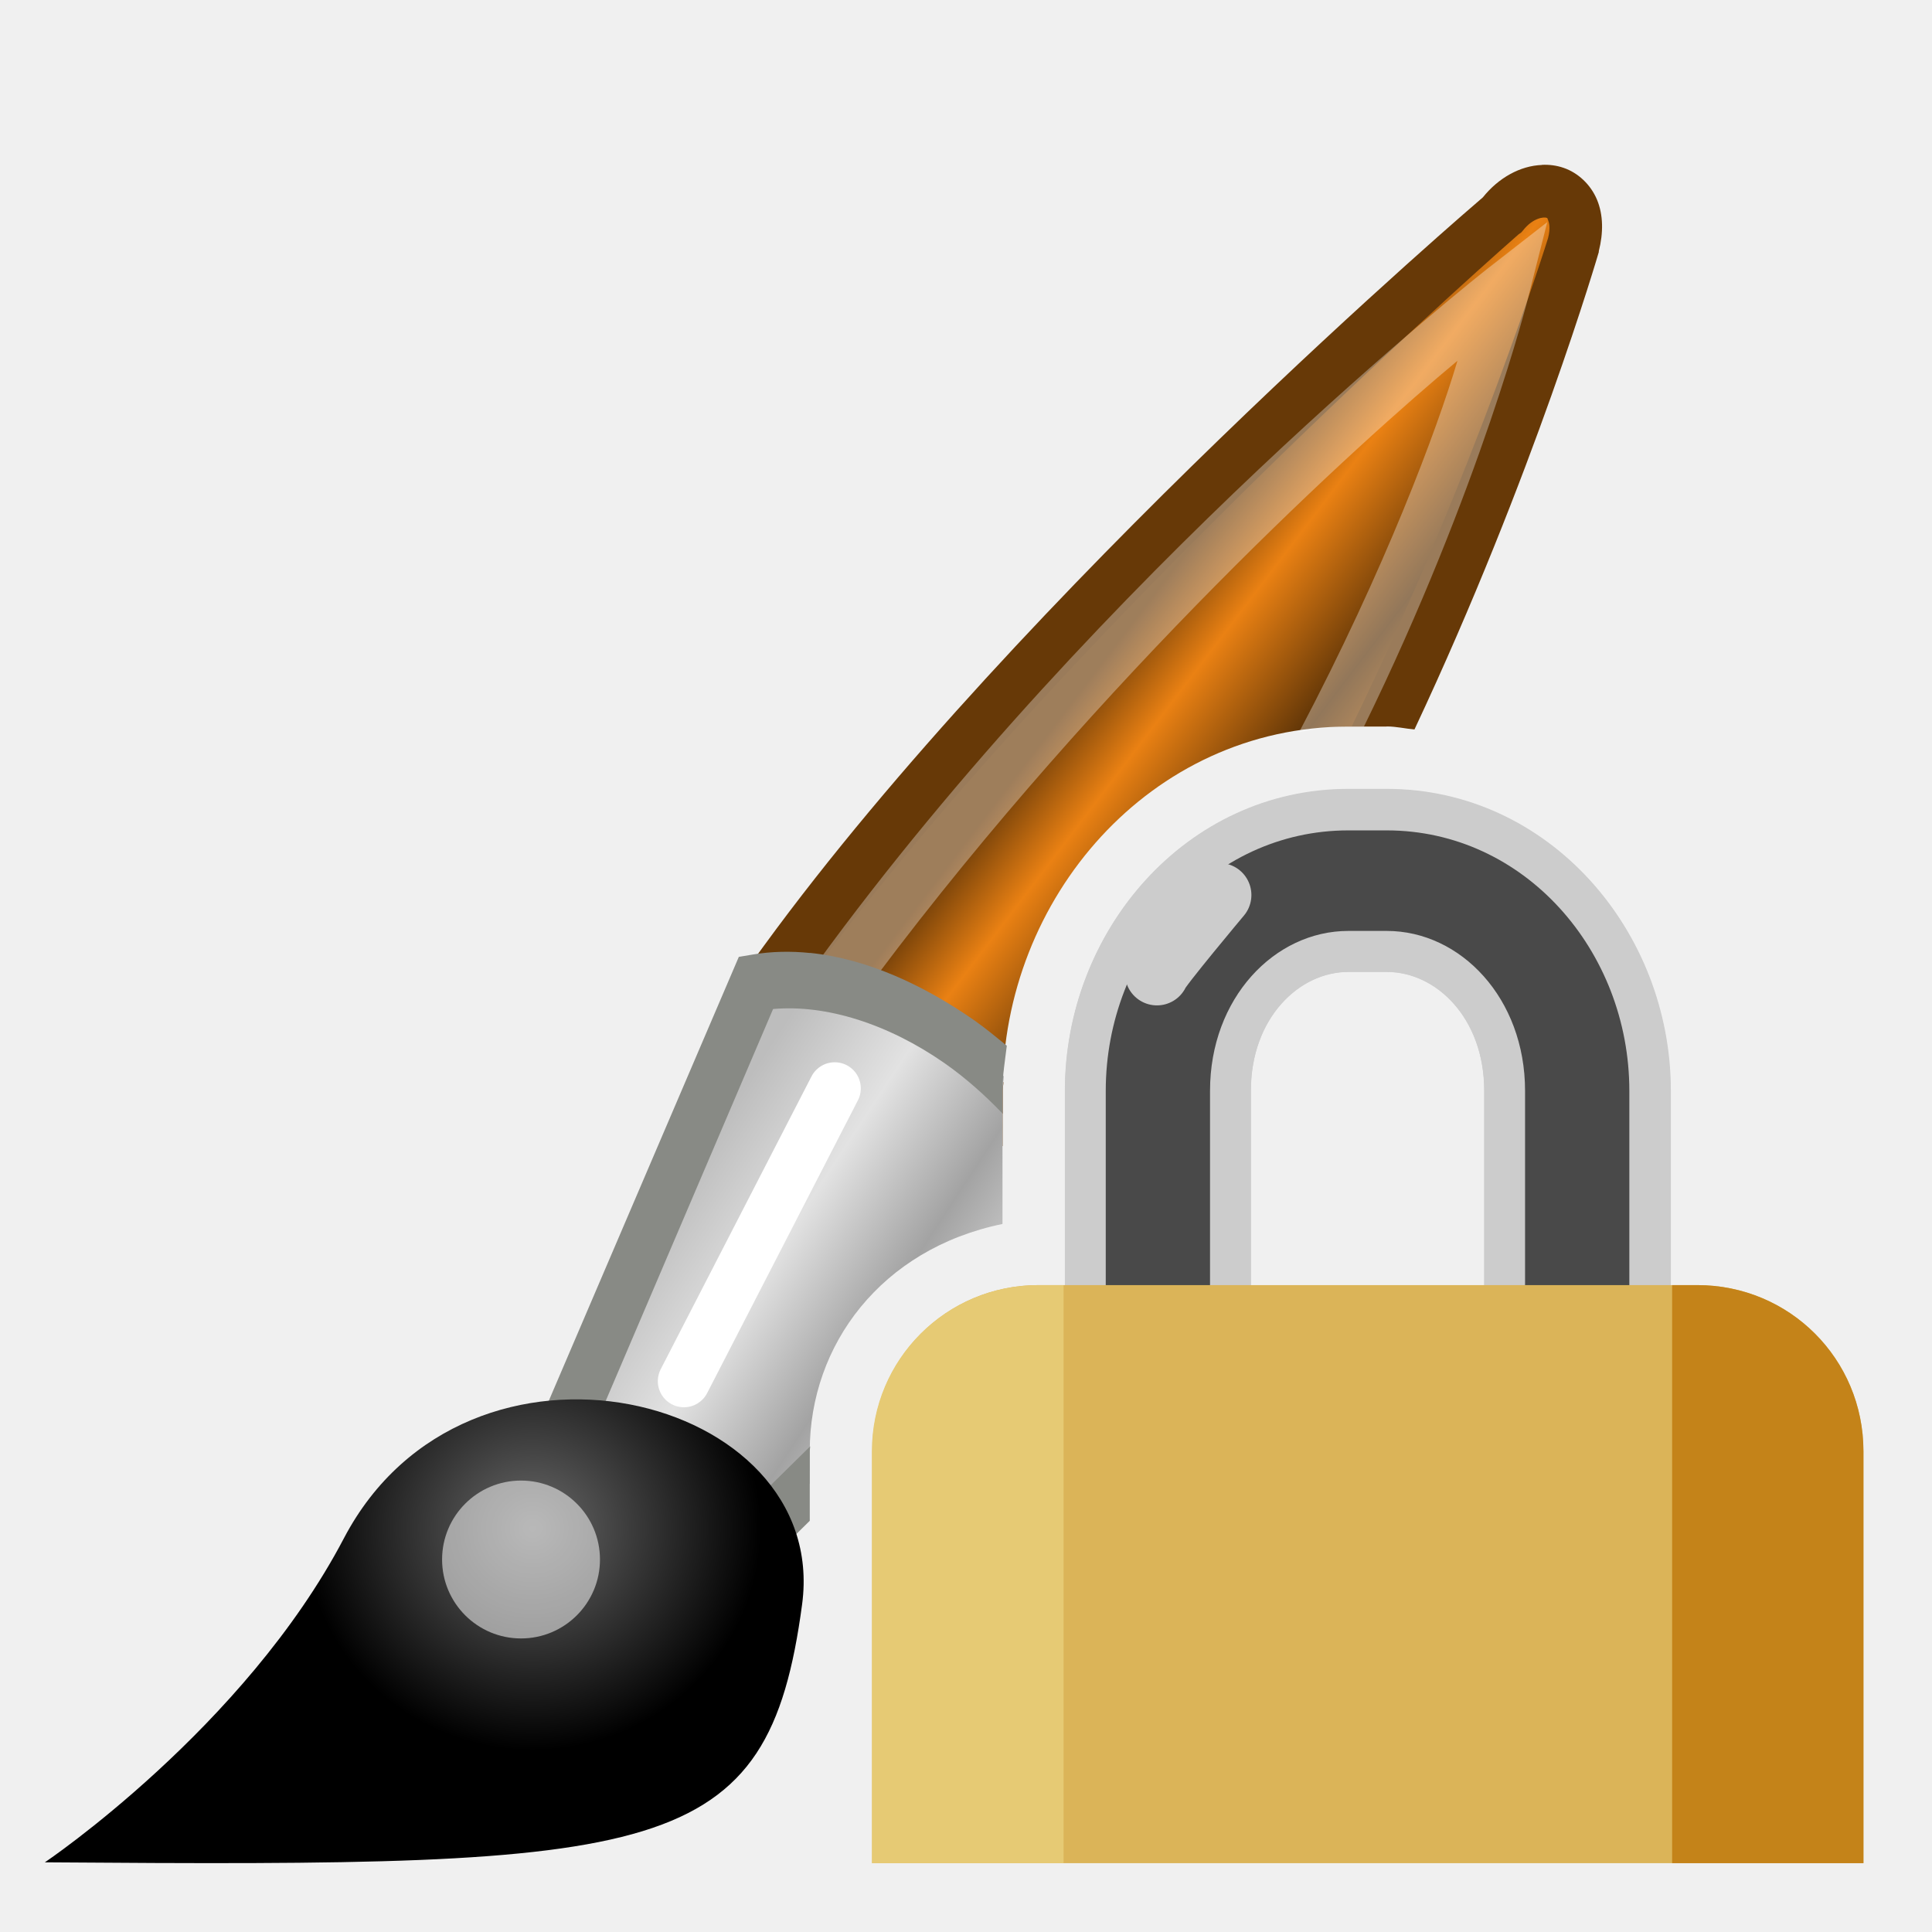
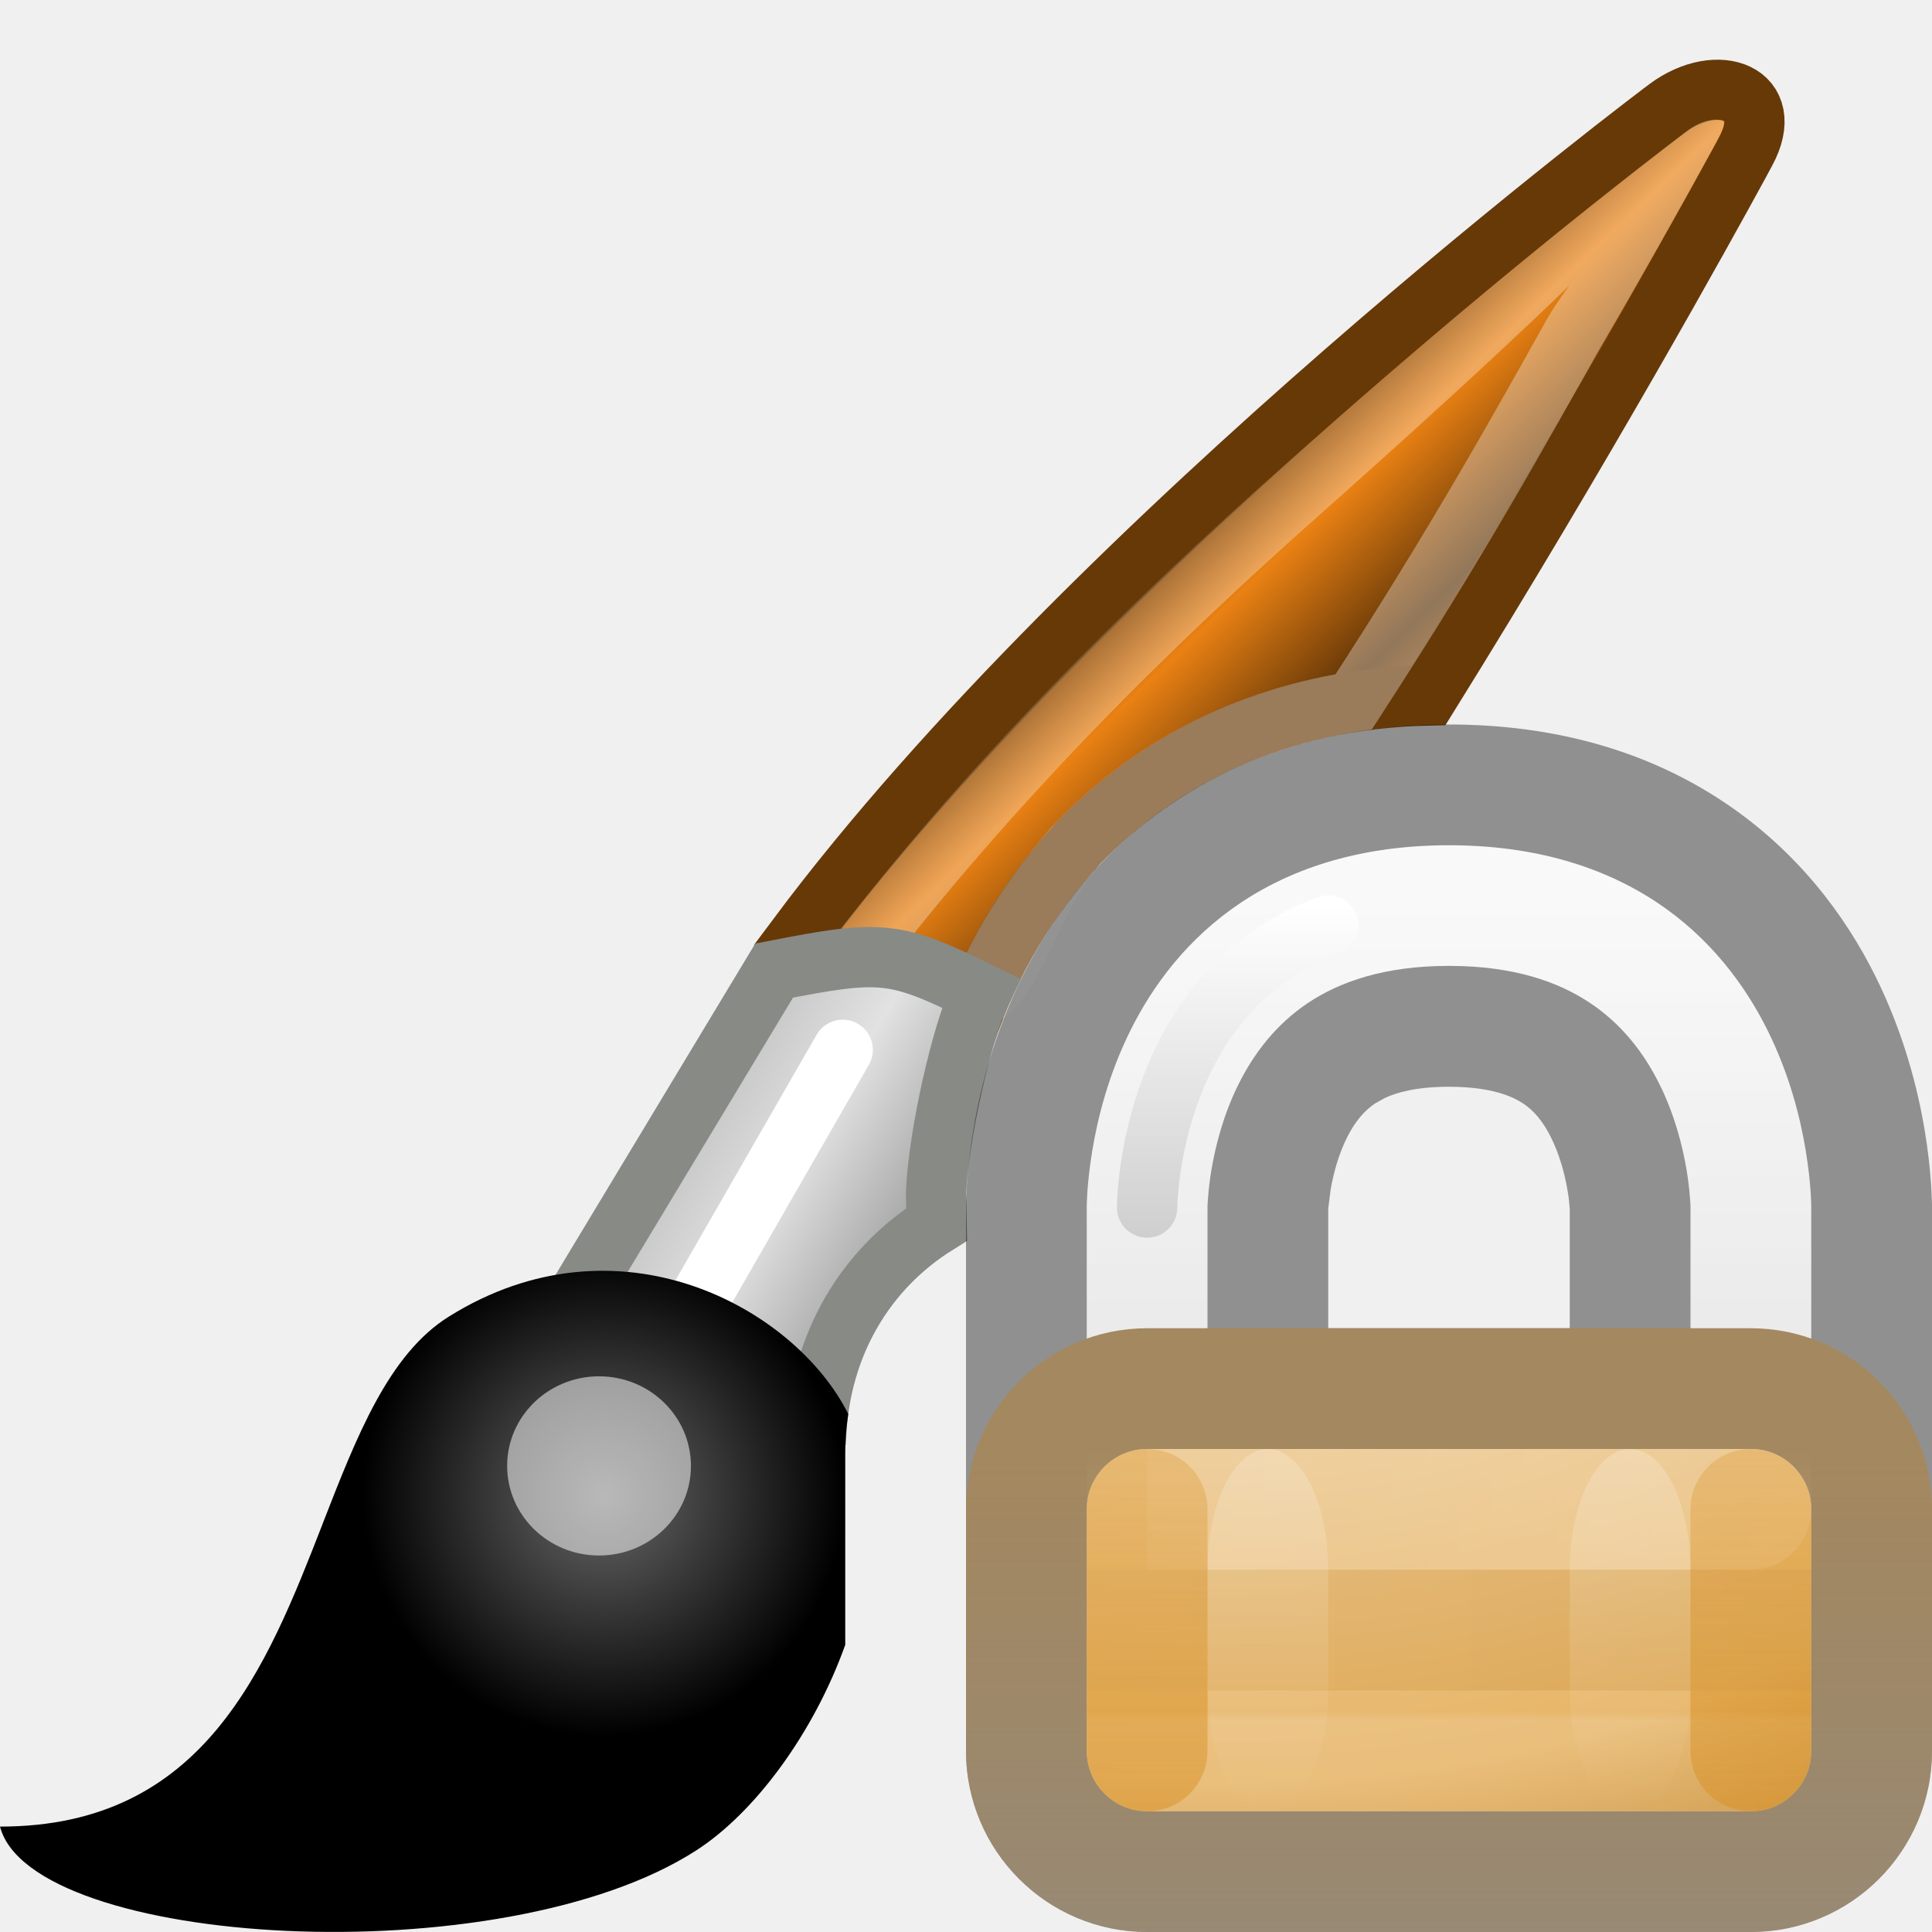
- <svg xmlns="http://www.w3.org/2000/svg" xmlns:xlink="http://www.w3.org/1999/xlink" width="4.233mm" height="4.233mm" viewBox="0 0 4.233 4.233" version="1.1" id="svg33475">
-   <defs id="defs33469">
-     <linearGradient xlink:href="#linearGradient6951-1" id="linearGradient98956" gradientUnits="userSpaceOnUse" gradientTransform="matrix(0.4102527,-0.03583994,0.03594149,0.4090932,162.9517,199.43)" x1="28.059" y1="18.868" x2="33.437" y2="23.743" />
-     <linearGradient id="linearGradient6951-1">
-       <stop style="stop-color:#6e3d09;stop-opacity:1;" offset="0" id="stop6953-7" />
-       <stop id="stop6959-6" offset="0.242" style="stop-color:#ea8113;stop-opacity:1;" />
-       <stop style="stop-color:#5c3307;stop-opacity:1;" offset="0.621" id="stop6961-0" />
-       <stop style="stop-color:#e07c12;stop-opacity:1;" offset="1" id="stop6955-99" />
+ <svg xmlns="http://www.w3.org/2000/svg" width="16" height="16" fill="none" viewBox="0 0 16 16">
+   <g clip-path="url(#a)">
+     <path fill="url(#b)" fill-rule="evenodd" stroke="#673907" stroke-linecap="round" stroke-width=".499" d="m7.983 8.597-1.375-.842C9.087 4.432 13.812.894 13.812.894c.417-.307.906-.122.644.361a42 42 0 0 1-.055.102c-.303.556-1.286 2.334-2.571 4.402-1.27.028-2.227.528-2.9 1.223-.414.46-.715.934-.947 1.615Z" clip-rule="evenodd" style="display:inline" />
+     <path fill="url(#c)" d="M6.803 7.896q-10.205-11.844 0 0m7.467-6.897c-.085-.025-.199.009-.3.086.202.199.217-.062.3-.086M8.875 7.039l-.183-.171-.008.009Zm2.336-1.227.04.247.11-.018.06-.093Zm2.954-4.752-.195.025c-1.029.785-2.111 1.679-3.363 2.794-1.243 1.106-2.564 2.391-3.804 4.018l.398.303c1.212-1.592 2.508-2.853 3.739-3.947 1.221-1.086 2.292-2.071 3.19-3.037ZM11.211 5.812l-.04-.247c-1.072.171-1.881.663-2.479 1.303l.183.171.183.171c.527-.564 1.238-.998 2.193-1.15ZM8.106 8.332l-.99-.507Zm3.314-2.383c.863-1.325 1.409-2.315 1.829-3.064.292-.498.666-1.16.97-1.716.366-.69-1.091.918-1.406 1.471-.42.749-.96 1.726-1.812 3.036.14.091.279.182.419.273M9.065 7.201 8.875 7.039l-.19-.162c-.417.491-.682.93-.927 1.591.785.279.842-.623 1.308-1.267" opacity=".333" style="display:inline" />
+     <path fill="url(#d)" fill-rule="evenodd" stroke="#888a85" stroke-linecap="round" stroke-width=".499" d="m5.942 13.137-1.667-1.556 2.136-3.543c.892-.174.992-.167 1.711.185-.16.332-.352 1.189-.37 1.656l.005.261c-.586.366-.962.989-.998 1.742z" clip-rule="evenodd" style="display:inline" />
+     <path stroke="#fff" stroke-linecap="round" stroke-linejoin="round" stroke-width=".499" d="M6.979 8.694 5.346 11.535" style="display:inline" />
+     <path fill="url(#e)" fill-rule="evenodd" d="M2.673 12.617C2.208 13.81 1.694 15.128 0 15.127c.258.998 4.153 1.24 5.768.196.483-.312.969-.967 1.232-1.701v-1.591c0-.109.009-.216.025-.321-.446-.887-1.908-1.681-3.307-.807-.499.311-.763.989-1.045 1.713" clip-rule="evenodd" style="display:inline" />
+     <path fill="#fff" d="M4.961 12.882c.42 0 .761-.332.761-.742 0-.41-.341-.742-.761-.742-.42 0-.761.332-.761.742 0 .41.341.742.761.742" opacity=".528" style="display:inline" />
+     <path stroke="url(#f)" d="M9.5 12v-2s-0-2.5 2.5-2.5c2.5 0 2.5 2.5 2.5 2.5v2" opacity=".6" style="display:inline" />
+     <path stroke="url(#g)" stroke-linecap="round" stroke-width=".5" d="M9.5 10s-0-.469.203-1C9.895 8.496 10.27 7.936 11 7.665" style="display:inline" />
+     <g fill="#000" fill-rule="evenodd" clip-rule="evenodd" opacity=".4" style="display:inline">
+       <path d="M14 12H10V9.988c0-.012.002-.033.004-.061a2.52 2.52 0 0 1 .028-.236c.034-.202.1-.463.228-.718.127-.253.309-.491.572-.667.261-.174.63-.307 1.168-.307s.907.133 1.168.307c.264.176.446.414.572.667.128.255.194.516.228.718a2.59 2.59 0 0 1 .028.236c.002.027.004.048.004.061zm-1-1v-.991l-.001-.01c-.002-.031-.007-.082-.018-.144-.023-.136-.066-.294-.136-.435-.067-.135-.144-.224-.232-.282C12.534 9.086 12.362 9 12 9c-.272 0-.437.048-.535.095l-.078.044c-.088.059-.165.148-.232.282-.07.141-.113.299-.136.435l-.018.144c-0.0.004-.001.007-.001.01V11Z" />
+       <path d="M16 14.5c0 .828-.672 1.5-1.5 1.5H9.5c-.828-0-1.5-.672-1.5-1.5V9.968c0-.008.001-.016.001-.021 0-.005-0-.01 0-.013 0-.008.001-.009.001-.013a3.5 3.5 0 0 1 .007-.136c.008-.11.023-.255.051-.423.055-.332.169-.799.411-1.284.245-.49.637-1.026 1.252-1.437C10.347 6.226 11.113 6 12 6c.887 0 1.653.226 2.277.643.615.41 1.007.946 1.252 1.437.242.485.356.952.411 1.284.028.168.043.313.051.423.004.06.006.108.007.136 0.0.004.001.005.001.013 0.0.003-0.0.008 0 .013 0.0.005.001.012.001.021zm-7 0c0 .276.224.5.5.5h5c.276 0 .5-.224.5-.5V9.984c-0-.007-.001-.017-.001-.029a2.5 2.5 0 0 0-.005-.098c-.006-.082-.018-.195-.04-.33-.044-.267-.134-.631-.319-1.001-.186-.372-.473-.759-.912-1.052C13.28 7.18 12.712 7 12 7s-1.28.18-1.723.475c-.439.293-.726.68-.912 1.052-.185.37-.275.734-.319 1.001-.022.135-.034.248-.04.33a2.5 2.5 0 0 0-.005.098c-0.0.012-.001.022-.001.029Z" />
+     </g>
+     <path fill="url(#h)" d="M9.5 15h5c.276 0 .5-.224.5-.5v-2c0-.276-.224-.5-.5-.5h-5c-.276 0-.5.224-.5.5v2c0 .276.224.5.5.5" style="display:inline" />
+     <path stroke="url(#i)" stroke-linejoin="round" d="M14.5 12.5h-5v2h5z" opacity=".5" style="display:inline" />
+     <path stroke="url(#j)" d="M14.5 11.5h-5c-.552 0-1 .448-1 1v2c0 .552.448 1 1 1h5c.552 0 1-.448 1-1v-2c0-.552-.448-1-1-1z" style="display:inline" />
+     <path fill="url(#k)" d="M14.5 12.999c.276 0 .5-.224.5-.5 0-.276-.224-.5-.5-.5v.5zm-5-.5 0.0.5L14.5 12.999v-1l-5.0 0z" opacity=".2" style="display:inline" />
+     <path stroke="url(#l)" stroke-linecap="square" d="M9.5 13.5h5" opacity=".05" style="display:inline" />
+     <path fill="url(#m)" d="M14 14c0 .552-.224 1-.5 1s-.5-.448-.5-1v-1c0-.552.224-1 .5-1s.5.448.5 1z" opacity=".5" style="display:inline" />
+     <path fill="url(#n)" d="M11 14c0 .552-.224 1-.5 1s-.5-.448-.5-1v-1c0-.552.224-1 .5-1s.5.448.5 1z" opacity=".5" style="display:inline" />
+     <path fill="url(#o)" d="M10 12.5c0-.276-.224-.5-.5-.5s-.5.224-.5.5v2c0 .276.224.5.5.5s.5-.224.5-.5Z" opacity=".5" style="display:inline" />
+     <path fill="url(#p)" d="M15 12.5c0-.276-.224-.5-.5-.5s-.5.224-.5.5v2c0 .276.224.5.5.5s.5-.224.5-.5z" opacity=".5" style="display:inline" />
+   </g>
+   <defs>
+     <linearGradient id="b" x1="9.257" x2="11.458" y1="4.792" y2="7.063" gradientUnits="userSpaceOnUse">
+       <stop stop-color="#6e3d09" />
+       <stop offset=".25" stop-color="#ea8113" />
+       <stop offset=".621" stop-color="#5c3307" />
+       <stop offset="1" stop-color="#e07c12" />
    </linearGradient>
-     <linearGradient xlink:href="#linearGradient6939-9" id="linearGradient98958" gradientUnits="userSpaceOnUse" gradientTransform="matrix(0.6326886,-0.1059056,0.1062057,0.6309008,156.5908,192.8934)" x1="19.395" y1="30.001" x2="23.109" y2="33.439" />
-     <linearGradient id="linearGradient6939-9">
-       <stop style="stop-color:#bdbdbd;stop-opacity:1;" offset="0" id="stop6941-8" />
-       <stop id="stop6947-6" offset="0.333" style="stop-color:#e2e2e2;stop-opacity:1;" />
-       <stop style="stop-color:#a3a3a3;stop-opacity:1;" offset="0.667" id="stop6949-8" />
-       <stop style="stop-color:#dddddd;stop-opacity:1;" offset="1" id="stop6943-8" />
+     <linearGradient id="c" x1="9.03" x2="9.522" y1="5.356" y2="5.847" gradientUnits="userSpaceOnUse">
+       <stop stop-color="#fff" stop-opacity=".5" />
+       <stop offset="1" stop-color="#fff" />
    </linearGradient>
-     <radialGradient xlink:href="#linearGradient6963" id="radialGradient97313-1" gradientUnits="userSpaceOnUse" gradientTransform="matrix(0.07212747,0,0,0.07009185,48.34574,48.47335)" cx="15.415" cy="35.357" fx="15.415" fy="35.357" r="7.579" />
-     <linearGradient id="linearGradient6963">
-       <stop id="stop6965" stop-color="#696969" />
-       <stop offset="1" id="stop6967" />
+     <linearGradient id="d" x1="5.802" x2="8.732" y1="8.706" y2="10.488" gradientUnits="userSpaceOnUse">
+       <stop stop-color="#bdbdbd" />
+       <stop offset=".333" stop-color="#e2e2e2" />
+       <stop offset=".667" stop-color="#a3a3a3" />
+       <stop offset="1" stop-color="#ddd" />
    </linearGradient>
+     <linearGradient id="f" x1="12" x2="12" y1="7.5" y2="12" gradientUnits="userSpaceOnUse">
+       <stop stop-color="#fff" />
+       <stop offset="1" stop-color="#e0e0e0" />
+     </linearGradient>
+     <linearGradient id="g" x1="12" x2="12" y1="7.5" y2="12" gradientUnits="userSpaceOnUse">
+       <stop stop-color="#fff" />
+       <stop offset="1" stop-color="#b0b0b0" />
+     </linearGradient>
+     <linearGradient id="i" x1="12.734" x2="12.734" y1="8.659" y2="14.253" gradientUnits="userSpaceOnUse">
+       <stop stop-color="#fff" />
+       <stop offset=".033" stop-color="#fff" stop-opacity=".235" />
+       <stop offset=".986" stop-color="#fff" stop-opacity=".157" />
+       <stop offset="1" stop-color="#fff" stop-opacity=".392" />
+     </linearGradient>
+     <linearGradient id="j" x1="12.314" x2="12.314" y1="12" y2="16" gradientUnits="userSpaceOnUse">
+       <stop stop-color="#a4885f" />
+       <stop offset="1" stop-color="#a08358" stop-opacity=".5" />
+     </linearGradient>
+     <linearGradient id="k" x1="17.311" x2="3.628" y1="6.5" y2="6.5" gradientUnits="userSpaceOnUse">
+       <stop stop-color="#fff" />
+       <stop offset="1" stop-color="#fff" stop-opacity="0" />
+     </linearGradient>
+     <linearGradient id="l" x1="17.311" x2="3.628" y1="13.5" y2="13.5" gradientUnits="userSpaceOnUse">
+       <stop />
+       <stop offset="1" stop-opacity="0" />
+     </linearGradient>
+     <linearGradient id="m" x1="13.833" x2="13.833" y1="8" y2="15" gradientUnits="userSpaceOnUse">
+       <stop stop-color="#fff" />
+       <stop offset="1" stop-color="#fff" stop-opacity="0" />
+     </linearGradient>
+     <linearGradient id="n" x1="10.833" x2="10.833" y1="8" y2="15" gradientUnits="userSpaceOnUse">
+       <stop stop-color="#fff" />
+       <stop offset="1" stop-color="#fff" stop-opacity="0" />
+     </linearGradient>
+     <linearGradient id="o" x1="9.833" x2="9.833" y1="15" y2="8" gradientUnits="userSpaceOnUse">
+       <stop stop-color="#d88f22" />
+       <stop offset="1" stop-color="#d88f22" stop-opacity="0" />
+     </linearGradient>
+     <linearGradient id="p" x1="14.833" x2="14.833" y1="15" y2="8" gradientUnits="userSpaceOnUse">
+       <stop stop-color="#d88f22" />
+       <stop offset="1" stop-color="#d88f22" stop-opacity="0" />
+     </linearGradient>
+     <radialGradient id="e" cx="0" cy="0" r="1" gradientTransform="matrix(2 0 0 2 5 12.3812)" gradientUnits="userSpaceOnUse">
+       <stop stop-color="#696969" />
+       <stop offset="1" />
+     </radialGradient>
+     <radialGradient id="h" cx="0" cy="0" r="1" gradientTransform="matrix(0 8.5 -12 0 10 8.25)" gradientUnits="userSpaceOnUse">
+       <stop stop-color="#f2e0c4" />
+       <stop offset=".765" stop-color="#e5af5b" />
+       <stop offset="1" stop-color="#af6900" />
+     </radialGradient>
+     <clipPath id="a">
+       <path fill="#fff" d="M0 0h16v16H0z" />
+     </clipPath>
  </defs>
-   <g id="layer1" transform="translate(136.4508,-40.84319)">
-     <g id="g99635" transform="translate(-179.7625,-14.41726)">
-       <rect style="fill:none;fill-opacity:1;stroke:none;stroke-width:0.4;stroke-linecap:square;stroke-linejoin:miter;stroke-miterlimit:4;stroke-dasharray:none;stroke-opacity:1;paint-order:stroke markers fill" id="rect99493" width="4.233" height="4.233" x="43.312" y="55.26" />
-       <g id="g99388" transform="matrix(0.9151227,0,0,0.9151227,-0.7812476,11.98226)">
-         <g id="g99321">
-           <g id="path97231-4" style="opacity:1" transform="translate(4.443632,-5.613929)">
-             <path id="path98990" style="color:#000000;font-style:normal;font-variant:normal;font-weight:normal;font-stretch:normal;font-size:medium;line-height:normal;font-family:sans-serif;font-variant-ligatures:normal;font-variant-position:normal;font-variant-caps:normal;font-variant-numeric:normal;font-variant-alternates:normal;font-variant-east-asian:normal;font-feature-settings:normal;font-variation-settings:normal;text-indent:0;text-align:start;text-decoration:none;text-decoration-line:none;text-decoration-style:solid;text-decoration-color:#000000;letter-spacing:normal;word-spacing:normal;text-transform:none;writing-mode:lr-tb;direction:ltr;text-orientation:mixed;dominant-baseline:auto;baseline-shift:baseline;text-anchor:start;white-space:normal;shape-padding:0;shape-margin:0;inline-size:0;clip-rule:nonzero;display:inline;overflow:visible;visibility:visible;isolation:auto;mix-blend-mode:normal;color-interpolation:sRGB;color-interpolation-filters:linearRGB;solid-color:#000000;solid-opacity:1;vector-effect:none;fill:url(#linearGradient98956);fill-opacity:1;fill-rule:nonzero;stroke:none;stroke-width:0.474;stroke-linecap:round;stroke-linejoin:miter;stroke-miterlimit:4;stroke-dasharray:none;stroke-dashoffset:0;stroke-opacity:1;marker:none;color-rendering:auto;image-rendering:auto;shape-rendering:auto;text-rendering:auto;enable-background:accumulate;stop-color:#000000;stop-opacity:1" d="m 179.381,201.707 c -0.143,-0.049 -0.336,0.013 -0.477,0.195 0,0 -4.153,3.558 -6.482,6.75 l 1.963,1.387 v -0.211 c 0,-1.738 1.336,-3.293 3.129,-3.293 h 0.346 c 1.091,-2.309 1.689,-4.361 1.689,-4.361 0.066,-0.258 -0.025,-0.418 -0.168,-0.467 z" transform="scale(0.2645833)" />
-             <path id="path98992" style="color:#000000;font-style:normal;font-variant:normal;font-weight:normal;font-stretch:normal;font-size:medium;line-height:normal;font-family:sans-serif;font-variant-ligatures:normal;font-variant-position:normal;font-variant-caps:normal;font-variant-numeric:normal;font-variant-alternates:normal;font-variant-east-asian:normal;font-feature-settings:normal;font-variation-settings:normal;text-indent:0;text-align:start;text-decoration:none;text-decoration-line:none;text-decoration-style:solid;text-decoration-color:#000000;letter-spacing:normal;word-spacing:normal;text-transform:none;writing-mode:lr-tb;direction:ltr;text-orientation:mixed;dominant-baseline:auto;baseline-shift:baseline;text-anchor:start;white-space:normal;shape-padding:0;shape-margin:0;inline-size:0;clip-rule:nonzero;display:inline;overflow:visible;visibility:visible;isolation:auto;mix-blend-mode:normal;color-interpolation:sRGB;color-interpolation-filters:linearRGB;solid-color:#000000;solid-opacity:1;vector-effect:none;fill:#673907;fill-opacity:1;fill-rule:nonzero;stroke:none;stroke-width:3.78;stroke-linecap:round;stroke-linejoin:miter;stroke-miterlimit:4;stroke-dasharray:none;stroke-dashoffset:0;stroke-opacity:1;marker:none;color-rendering:auto;image-rendering:auto;shape-rendering:auto;text-rendering:auto;enable-background:accumulate;stop-color:#000000;stop-opacity:1" d="m 179.266,201.453 c -0.197,0.007 -0.393,0.116 -0.535,0.293 -0.028,0.024 -4.153,3.547 -6.504,6.77 l -0.141,0.193 0.199,0.139 2.1,1.484 v -0.504 c 0,-0.025 0.007,-0.049 0.008,-0.074 l -1.611,-1.143 c 2.33,-3.087 6.273,-6.531 6.273,-6.531 l 0.023,-0.016 0.014,-0.016 c 0.092,-0.119 0.192,-0.125 0.215,-0.117 0.011,0.004 0.006,0.002 0.014,0.021 0.008,0.019 0.024,0.07 0,0.162 -10e-4,0.005 -0.651,2.1 -1.777,4.42 h 0.318 c 0.086,0 0.166,0.02 0.25,0.027 1.081,-2.301 1.668,-4.32 1.668,-4.32 v -0.008 c 0.042,-0.166 0.041,-0.328 -0.016,-0.465 -0.057,-0.137 -0.171,-0.244 -0.303,-0.289 -0.064,-0.022 -0.13,-0.03 -0.195,-0.027 z" transform="scale(0.2645833)" />
-           </g>
-           <path id="path99002" style="color:#000000;font-style:normal;font-variant:normal;font-weight:normal;font-stretch:normal;font-size:medium;line-height:normal;font-family:sans-serif;font-variant-ligatures:normal;font-variant-position:normal;font-variant-caps:normal;font-variant-numeric:normal;font-variant-alternates:normal;font-variant-east-asian:normal;font-feature-settings:normal;font-variation-settings:normal;text-indent:0;text-align:start;text-decoration:none;text-decoration-line:none;text-decoration-style:solid;text-decoration-color:#000000;letter-spacing:normal;word-spacing:normal;text-transform:none;writing-mode:lr-tb;direction:ltr;text-orientation:mixed;dominant-baseline:auto;baseline-shift:baseline;text-anchor:start;white-space:normal;shape-padding:0;shape-margin:0;inline-size:0;clip-rule:nonzero;display:inline;overflow:visible;visibility:visible;opacity:0.333;isolation:auto;mix-blend-mode:normal;color-interpolation:sRGB;color-interpolation-filters:linearRGB;solid-color:#000000;solid-opacity:1;vector-effect:none;fill:#ffffff;fill-opacity:1;fill-rule:nonzero;stroke:none;stroke-width:1;stroke-linecap:butt;stroke-linejoin:miter;stroke-miterlimit:4;stroke-dasharray:none;stroke-dashoffset:0;stroke-opacity:1;marker:none;color-rendering:auto;image-rendering:auto;shape-rendering:auto;text-rendering:auto;enable-background:accumulate;stop-color:#000000;stop-opacity:1" d="m 51.887,47.824 -0.145,0.113 c 0,0 -0.92,0.722 -1.604,1.662 l -0.035,0.047 0.047,0.037 0.433,0.358 V 49.903 c 0,-0.008 0.002,-0.016 0.002,-0.024 l -0.303,-0.251 c 0.541,-0.721 1.159,-1.28 1.39,-1.472 -0.049,0.165 -0.173,0.498 -0.379,0.889 0.039,-0.006 0.077,-0.013 0.118,-0.013 h 0.037 c 0.28,-0.572 0.394,-1.03 0.394,-1.03 z" />
-           <g id="path97235-9" style="opacity:1" transform="translate(4.443632,-5.613929)">
-             <path id="path99040" style="color:#000000;font-style:normal;font-variant:normal;font-weight:normal;font-stretch:normal;font-size:medium;line-height:normal;font-family:sans-serif;font-variant-ligatures:normal;font-variant-position:normal;font-variant-caps:normal;font-variant-numeric:normal;font-variant-alternates:normal;font-variant-east-asian:normal;font-feature-settings:normal;font-variation-settings:normal;text-indent:0;text-align:start;text-decoration:none;text-decoration-line:none;text-decoration-style:solid;text-decoration-color:#000000;letter-spacing:normal;word-spacing:normal;text-transform:none;writing-mode:lr-tb;direction:ltr;text-orientation:mixed;dominant-baseline:auto;baseline-shift:baseline;text-anchor:start;white-space:normal;shape-padding:0;shape-margin:0;inline-size:0;clip-rule:nonzero;display:inline;overflow:visible;visibility:visible;isolation:auto;mix-blend-mode:normal;color-interpolation:sRGB;color-interpolation-filters:linearRGB;solid-color:#000000;solid-opacity:1;vector-effect:none;fill:url(#linearGradient98958);fill-opacity:1;fill-rule:nonzero;stroke:none;stroke-width:0.474;stroke-linecap:round;stroke-linejoin:miter;stroke-miterlimit:4;stroke-dasharray:none;stroke-dashoffset:0;stroke-opacity:1;marker:none;color-rendering:auto;image-rendering:auto;shape-rendering:auto;text-rendering:auto;enable-background:accumulate;stop-color:#000000;stop-opacity:1" d="m 172.621,208.82 c -0.155,-0.016 -0.307,-0.013 -0.455,0.012 l -1.803,4.211 1.627,0.982 0.65,-0.641 v -0.295 c 10e-6,-0.958 0.646,-1.827 1.744,-2.053 v -1.209 c 0,-0.043 0.01,-0.084 0.012,-0.127 -0.514,-0.453 -1.16,-0.816 -1.775,-0.881 z" transform="scale(0.2645833)" />
-             <path id="path99042" style="color:#000000;font-style:normal;font-variant:normal;font-weight:normal;font-stretch:normal;font-size:medium;line-height:normal;font-family:sans-serif;font-variant-ligatures:normal;font-variant-position:normal;font-variant-caps:normal;font-variant-numeric:normal;font-variant-alternates:normal;font-variant-east-asian:normal;font-feature-settings:normal;font-variation-settings:normal;text-indent:0;text-align:start;text-decoration:none;text-decoration-line:none;text-decoration-style:solid;text-decoration-color:#000000;letter-spacing:normal;word-spacing:normal;text-transform:none;writing-mode:lr-tb;direction:ltr;text-orientation:mixed;dominant-baseline:auto;baseline-shift:baseline;text-anchor:start;white-space:normal;shape-padding:0;shape-margin:0;inline-size:0;clip-rule:nonzero;display:inline;overflow:visible;visibility:visible;isolation:auto;mix-blend-mode:normal;color-interpolation:sRGB;color-interpolation-filters:linearRGB;solid-color:#000000;solid-opacity:1;vector-effect:none;fill:#888a85;fill-opacity:1;fill-rule:nonzero;stroke:none;stroke-width:3.78;stroke-linecap:round;stroke-linejoin:miter;stroke-miterlimit:4;stroke-dasharray:none;stroke-dashoffset:0;stroke-opacity:1;marker:none;color-rendering:auto;image-rendering:auto;shape-rendering:auto;text-rendering:auto;enable-background:accumulate;stop-color:#000000;stop-opacity:1" d="m 172.643,208.584 c -0.173,-0.018 -0.348,-0.015 -0.52,0.014 l -0.125,0.021 -1.934,4.518 0.176,0.111 1.787,1.078 0.613,-0.604 v -0.633 c 0,-0.014 0.004,-0.027 0.004,-0.041 l -0.691,0.68 -1.291,-0.783 1.646,-3.854 c 0.481,-0.043 1.041,0.135 1.549,0.488 0.196,0.137 0.37,0.294 0.527,0.457 v -0.209 c 0,-0.137 0.023,-0.27 0.039,-0.404 -0.096,-0.078 -0.191,-0.157 -0.293,-0.229 -0.453,-0.316 -0.969,-0.558 -1.488,-0.611 z" transform="scale(0.2645833)" />
-           </g>
-           <path style="color:#000000;display:inline;overflow:visible;visibility:visible;fill:url(#radialGradient97313-1);fill-opacity:1;fill-rule:nonzero;stroke:none;stroke-width:0.025;stroke-linecap:round;stroke-linejoin:miter;stroke-miterlimit:4;stroke-dasharray:none;stroke-dashoffset:0;stroke-opacity:1;marker:none;marker-start:none;marker-mid:none;marker-end:none" d="m 48.289,51.751 c 1.482,0.011 1.732,-0.004 1.814,-0.618 0.067,-0.503 -0.802,-0.72 -1.097,-0.158 -0.238,0.454 -0.716,0.776 -0.716,0.776 z" id="path97237-0" />
-           <ellipse style="color:#000000;display:inline;overflow:visible;visibility:visible;opacity:0.528;fill:#ffffff;fill-opacity:1;fill-rule:nonzero;stroke:none;stroke-width:0.125;stroke-linecap:round;stroke-linejoin:miter;stroke-miterlimit:4;stroke-dasharray:none;stroke-dashoffset:0;stroke-opacity:1;marker:none;marker-start:none;marker-mid:none;marker-end:none" id="ellipse97239-8" cx="49.43" cy="51.026" rx="0.189" ry="0.189" />
-           <path style="color:#000000;display:inline;overflow:visible;visibility:visible;fill:none;fill-opacity:1;fill-rule:nonzero;stroke:#ffffff;stroke-width:0.125;stroke-linecap:round;stroke-linejoin:round;stroke-miterlimit:4;stroke-dasharray:none;stroke-dashoffset:0;stroke-opacity:1;marker:none;marker-start:none;marker-mid:none;marker-end:none" d="m 50.181,49.898 -0.361,0.701" id="path97241-9" />
-           <g id="g97518-15-5-9-4" transform="matrix(0.7475081,0,0,0.7475081,-13.9521,1.879372)">
-             <path style="color:#000000;font-style:normal;font-variant:normal;font-weight:normal;font-stretch:normal;font-size:medium;line-height:normal;font-family:sans-serif;font-variant-ligatures:normal;font-variant-position:normal;font-variant-caps:normal;font-variant-numeric:normal;font-variant-alternates:normal;font-variant-east-asian:normal;font-feature-settings:normal;font-variation-settings:normal;text-indent:0;text-align:start;text-decoration:none;text-decoration-line:none;text-decoration-style:solid;text-decoration-color:#000000;letter-spacing:normal;word-spacing:normal;text-transform:none;writing-mode:lr-tb;direction:ltr;text-orientation:mixed;dominant-baseline:auto;baseline-shift:baseline;text-anchor:start;white-space:normal;shape-padding:0;shape-margin:0;inline-size:0;clip-rule:nonzero;display:inline;overflow:visible;visibility:visible;isolation:auto;mix-blend-mode:normal;color-interpolation:sRGB;color-interpolation-filters:linearRGB;solid-color:#000000;solid-opacity:1;vector-effect:none;fill:#494949;fill-opacity:1;fill-rule:nonzero;stroke:#cccccc;stroke-width:0.131;stroke-linecap:round;stroke-linejoin:round;stroke-miterlimit:4;stroke-dasharray:none;stroke-dashoffset:0;stroke-opacity:1;paint-order:fill markers stroke;color-rendering:auto;image-rendering:auto;shape-rendering:auto;text-rendering:auto;enable-background:accumulate;stop-color:#000000" d="m 87.441,63.346 c -0.48,0 -0.842,0.42 -0.842,0.901 v 0.647 c 0,0.481 0.362,0.901 0.842,0.901 h 0.123 c 0.48,0 0.843,-0.42 0.843,-0.901 v -0.647 c 0,-0.481 -0.364,-0.901 -0.843,-0.901 z m 0,0.454 h 0.123 c 0.197,0 0.378,0.18 0.378,0.447 v 0.647 c 0,0.266 -0.181,0.448 -0.378,0.448 h -0.123 c -0.197,0 -0.378,-0.182 -0.378,-0.448 v -0.647 c 0,-0.266 0.181,-0.447 0.378,-0.447 z" id="path97512-4-1-3-8" />
-             <g id="path97514-1-0-4-9" style="opacity:1">
-               <path style="color:#000000;font-style:normal;font-variant:normal;font-weight:normal;font-stretch:normal;font-size:medium;line-height:normal;font-family:sans-serif;font-variant-ligatures:normal;font-variant-position:normal;font-variant-caps:normal;font-variant-numeric:normal;font-variant-alternates:normal;font-variant-east-asian:normal;font-feature-settings:normal;font-variation-settings:normal;text-indent:0;text-align:start;text-decoration:none;text-decoration-line:none;text-decoration-style:solid;text-decoration-color:#000000;letter-spacing:normal;word-spacing:normal;text-transform:none;writing-mode:lr-tb;direction:ltr;text-orientation:mixed;dominant-baseline:auto;baseline-shift:baseline;text-anchor:start;white-space:normal;shape-padding:0;shape-margin:0;inline-size:0;clip-rule:nonzero;display:inline;overflow:visible;visibility:visible;isolation:auto;mix-blend-mode:normal;color-interpolation:sRGB;color-interpolation-filters:linearRGB;solid-color:#000000;solid-opacity:1;vector-effect:none;fill:#494949;fill-opacity:1;fill-rule:nonzero;stroke:none;stroke-width:0.131;stroke-linecap:round;stroke-linejoin:round;stroke-miterlimit:4;stroke-dasharray:none;stroke-dashoffset:0;stroke-opacity:1;paint-order:fill markers stroke;color-rendering:auto;image-rendering:auto;shape-rendering:auto;text-rendering:auto;enable-background:accumulate;stop-color:#000000;stop-opacity:1" d="m 87.441,63.346 c -0.48,0 -0.842,0.42 -0.842,0.901 v 0.647 c 0,0.481 0.362,0.901 0.842,0.901 h 0.123 c 0.48,0 0.843,-0.42 0.843,-0.901 v -0.647 c 0,-0.481 -0.364,-0.901 -0.843,-0.901 z m 0,0.454 h 0.123 c 0.197,0 0.378,0.18 0.378,0.447 v 0.647 c 0,0.266 -0.181,0.448 -0.378,0.448 h -0.123 c -0.197,0 -0.378,-0.182 -0.378,-0.448 v -0.647 c 0,-0.266 0.181,-0.447 0.378,-0.447 z" id="path97532-5-8-1-6" />
-               <path style="color:#000000;font-style:normal;font-variant:normal;font-weight:normal;font-stretch:normal;font-size:medium;line-height:normal;font-family:sans-serif;font-variant-ligatures:normal;font-variant-position:normal;font-variant-caps:normal;font-variant-numeric:normal;font-variant-alternates:normal;font-variant-east-asian:normal;font-feature-settings:normal;font-variation-settings:normal;text-indent:0;text-align:start;text-decoration:none;text-decoration-line:none;text-decoration-style:solid;text-decoration-color:#000000;letter-spacing:normal;word-spacing:normal;text-transform:none;writing-mode:lr-tb;direction:ltr;text-orientation:mixed;dominant-baseline:auto;baseline-shift:baseline;text-anchor:start;white-space:normal;shape-padding:0;shape-margin:0;inline-size:0;clip-rule:nonzero;display:inline;overflow:visible;visibility:visible;isolation:auto;mix-blend-mode:normal;color-interpolation:sRGB;color-interpolation-filters:linearRGB;solid-color:#000000;solid-opacity:1;vector-effect:none;fill:#cccccc;fill-opacity:1;fill-rule:nonzero;stroke:none;stroke-linecap:round;stroke-linejoin:round;stroke-miterlimit:4;stroke-dasharray:none;stroke-dashoffset:0;stroke-opacity:1;paint-order:fill markers stroke;color-rendering:auto;image-rendering:auto;shape-rendering:auto;text-rendering:auto;enable-background:accumulate;stop-color:#000000;stop-opacity:1" d="m 87.441,63.279 c -0.518,0 -0.908,0.453 -0.908,0.967 v 0.646 c 0,0.514 0.39,0.967 0.908,0.967 h 0.123 c 0.518,0 0.91,-0.453 0.91,-0.967 v -0.646 c 0,-0.514 -0.392,-0.967 -0.91,-0.967 z m 0,0.133 h 0.123 c 0.441,0 0.777,0.386 0.777,0.834 v 0.646 c 0,0.448 -0.336,0.836 -0.777,0.836 h -0.123 c -0.441,0 -0.777,-0.388 -0.777,-0.836 v -0.646 c 0,-0.448 0.336,-0.834 0.777,-0.834 z m 0,0.322 c -0.237,0 -0.443,0.216 -0.443,0.512 v 0.646 c 0,0.296 0.206,0.514 0.443,0.514 h 0.123 c 0.237,0 0.443,-0.218 0.443,-0.514 v -0.646 c 0,-0.296 -0.206,-0.512 -0.443,-0.512 z m 0,0.131 h 0.123 c 0.157,0 0.312,0.144 0.312,0.381 v 0.646 c 0,0.237 -0.156,0.383 -0.312,0.383 h -0.123 c -0.157,0 -0.312,-0.146 -0.312,-0.383 v -0.646 c 0,-0.237 0.156,-0.381 0.312,-0.381 z" id="path97534-5-7-5-7" />
-             </g>
-             <path style="fill:none;stroke:#cccccc;stroke-width:0.205;stroke-linecap:round;stroke-linejoin:miter;stroke-miterlimit:4;stroke-dasharray:none;stroke-opacity:1" d="m 86.828,63.87 c 0.003,-0.016 0.2,-0.251 0.2,-0.251" id="path97516-4-6-0-7" />
-           </g>
-           <path style="fill:#dbb458;fill-opacity:1;stroke:none;stroke-width:0.193;stroke-linecap:round;stroke-linejoin:round;stroke-miterlimit:4;stroke-dasharray:none;stroke-opacity:1;paint-order:stroke markers fill" d="m 50.669,50.369 c -0.221,0 -0.398,0.178 -0.398,0.398 v 0.986 h 2.373 v -0.986 c 0,-0.221 -0.177,-0.398 -0.398,-0.398 z" id="path97520-9-3-8-37" />
-           <path style="fill:#c48319;fill-opacity:1;stroke:none;stroke-width:0.193;stroke-linecap:round;stroke-linejoin:round;stroke-miterlimit:4;stroke-dasharray:none;stroke-opacity:1;paint-order:stroke markers fill" d="m 52.186,50.369 v 1.384 h 0.458 v -0.986 c 0,-0.221 -0.177,-0.398 -0.398,-0.398 z" id="path97522-8-5-3-12" />
-           <path style="fill:#e6ca74;fill-opacity:1;stroke:none;stroke-width:0.193;stroke-linecap:round;stroke-linejoin:round;stroke-miterlimit:4;stroke-dasharray:none;stroke-opacity:1;paint-order:stroke markers fill" d="m 50.669,50.369 c -0.221,0 -0.399,0.178 -0.399,0.398 v 0.986 h 0.459 v -1.384 z" id="path97524-3-0-5-2" />
-         </g>
-       </g>
-     </g>
-   </g>
</svg>
